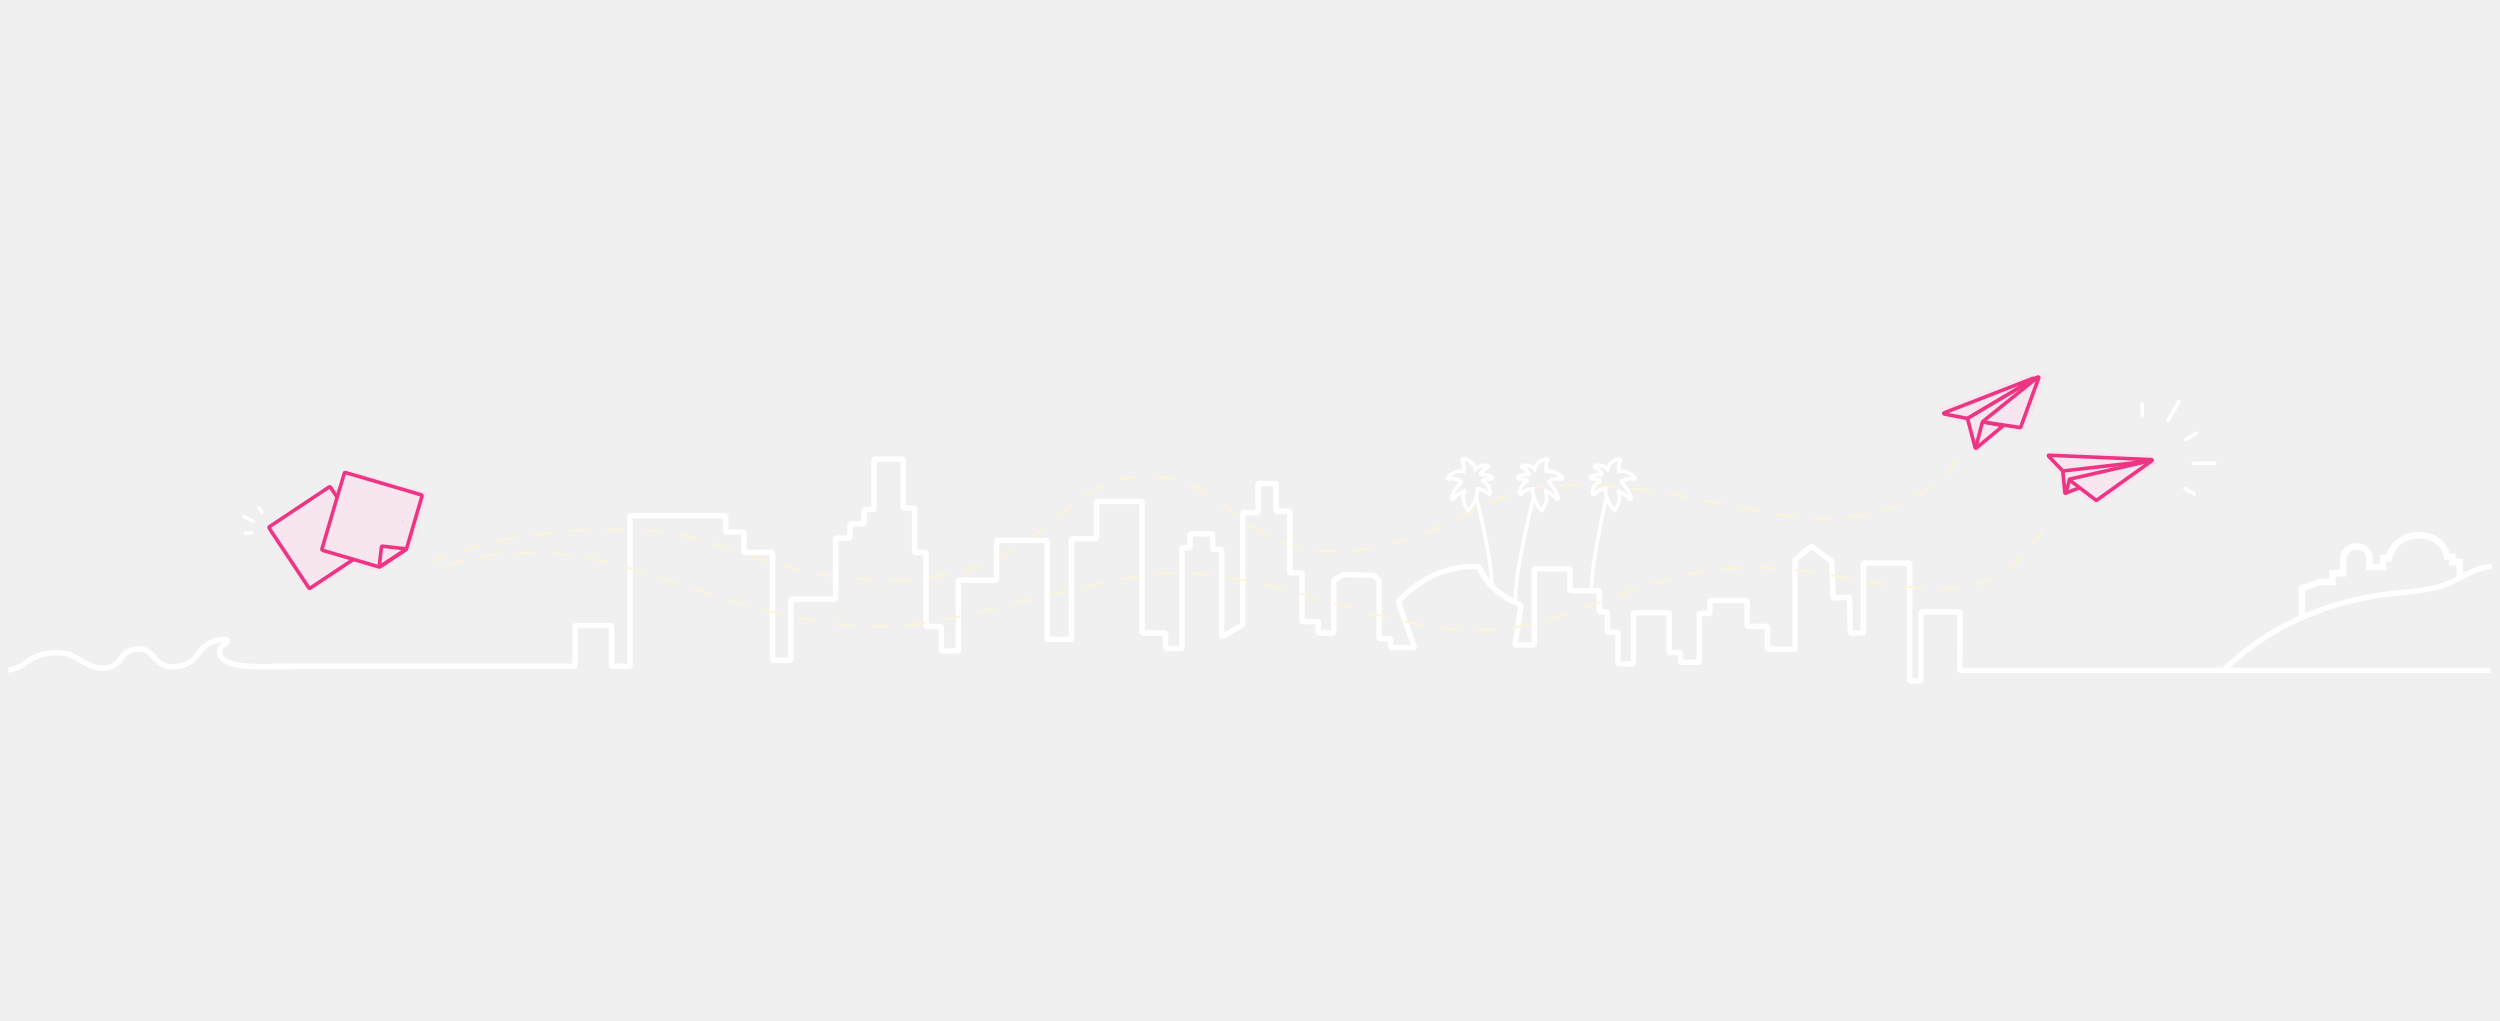
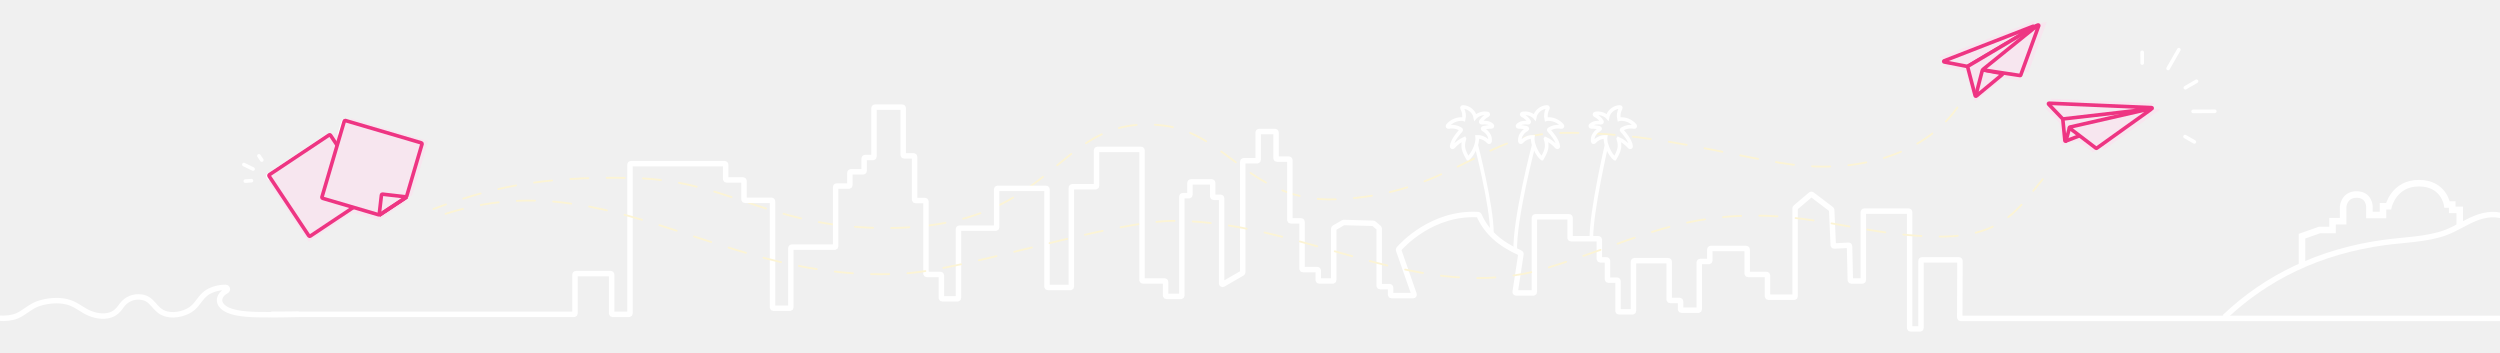
- <svg xmlns="http://www.w3.org/2000/svg" xmlns:xlink="http://www.w3.org/1999/xlink" version="1.1" id="Layer_1" x="0px" y="0px" viewBox="0 0 1375.268 561.306" style="enable-background:new 0 0 1375.268 561.306;" xml:space="preserve">
+ <svg xmlns="http://www.w3.org/2000/svg" version="1.1" id="Layer_1" x="0px" y="0px" viewBox="0 0 1375.268 193.643" style="enable-background:new 0 0 1375.268 193.643;" xml:space="preserve">
  <style type="text/css">
	.st0{fill:#F7E6EF;}
	.st1{fill:#F7E6EF;stroke:#EE3583;stroke-width:2;stroke-miterlimit:10;}
- 	.st2{fill:none;stroke:#FCF4D4;stroke-linecap:round;stroke-miterlimit:10;stroke-dasharray:10;}
- 	.st3{fill:none;stroke:#FFFFFF;stroke-width:2;stroke-miterlimit:10;}
- 	.st4{fill:none;stroke:#FFFFFF;stroke-width:2;stroke-linecap:round;stroke-miterlimit:10;}
- 	.st5{fill:#00B1B9;stroke:#FFFFFF;stroke-width:2;stroke-miterlimit:10;}
- 	.st6{fill:#FFFFFF;stroke:#FFFFFF;stroke-width:2;stroke-miterlimit:10;}
+ 	.st2{fill:none;stroke:#EE3583;stroke-width:2;stroke-miterlimit:10;}
+ 	.st3{fill:none;stroke:#FCF4D4;stroke-linecap:round;stroke-miterlimit:10;stroke-dasharray:10;}
+ 	.st4{fill:none;stroke:#FFFFFF;stroke-width:2;stroke-miterlimit:10;}
+ 	.st5{fill:none;stroke:#FFFFFF;stroke-width:2;stroke-linecap:round;stroke-miterlimit:10;}
+ 	.st6{fill:#00B1B9;stroke:#FFFFFF;stroke-width:2;stroke-miterlimit:10;}
	.st7{fill:none;stroke:#FFFFFF;stroke-width:3.6;stroke-miterlimit:10;}
- 	.st8{fill:none;stroke:#FFFFFF;stroke-width:3;stroke-miterlimit:10;}
- 	.st9{clip-path:url(#SVGID_2_);fill:none;stroke:#FFFFFF;stroke-width:3;stroke-miterlimit:10;}
+ 	.st8{fill:none;}
+ 	.st9{fill:none;stroke:#FFFFFF;stroke-width:3;stroke-miterlimit:10;}
</style>
  <g>
    <g>
      <g>
-         <path class="st0" d="M1118.412,211.383c0.327-0.194,0.084-0.693-0.27-0.555     l-48.96,19.031c-0.29,0.113-0.251,0.534,0.053,0.593l12.739,2.456     c0.074,0.014,0.151,0.001,0.217-0.038L1118.412,211.383z" />
-         <path class="st0" d="M1120.771,210.17l-0.432,0.349     c-0.091-0.094-0.233-0.14-0.376-0.056l-37.673,22.349     c-0.119,0.07-0.177,0.211-0.142,0.345l4.146,15.869     c0.063,0.24,0.369,0.313,0.532,0.126l0.105-0.12     c0.083,0.016,0.171,0.01,0.25-0.055l14.028-11.635     c0.202-0.167,0.117-0.494-0.141-0.543l-2.924-0.55l0.219-0.249l12.634,1.92     c0.146,0.022,0.287-0.062,0.337-0.2l9.921-27.203     C1121.364,210.222,1121.016,209.972,1120.771,210.17z" />
+         <path class="st0" d="M1118.412,17.741c0.327-0.194,0.084-0.693-0.27-0.555     l-48.96,19.031c-0.29,0.113-0.251,0.534,0.053,0.593l12.739,2.456     c0.074,0.014,0.151,0.001,0.217-0.038L1118.412,17.741z" />
+         <path class="st0" d="M1120.771,16.527l-0.432,0.349     c-0.091-0.094-0.233-0.14-0.376-0.056l-37.673,22.349     c-0.119,0.07-0.177,0.211-0.142,0.345l4.146,15.869     c0.063,0.24,0.369,0.313,0.532,0.126l0.105-0.12     c0.083,0.016,0.171,0.01,0.25-0.055l14.028-11.635     c0.202-0.167,0.117-0.494-0.141-0.543l-2.924-0.55l0.219-0.249l12.634,1.92     c0.146,0.022,0.287-0.062,0.337-0.2l9.921-27.203     C1121.364,16.579,1121.016,16.33,1120.771,16.527z" />
      </g>
-       <path class="st0" d="M1118.906,205.244l-51.59,19.691    c-0.29,0.113-0.251,0.534,0.054,0.593l12.739,2.456    c0.074,0.014,0.151,0.001,0.217-0.038l0.099-0.059    c-0.119,0.071-0.177,0.211-0.142,0.344l4.146,15.869    c0.063,0.24,0.369,0.313,0.532,0.126l0.105-0.12    c0.083,0.016,0.171,0.01,0.25-0.055l14.028-11.635    c0.202-0.167,0.117-0.494-0.141-0.542l-2.924-0.55l0.219-0.249l12.634,1.92    c0.146,0.022,0.287-0.062,0.337-0.2l9.921-27.203    C1119.5,205.296,1119.151,205.047,1118.906,205.244z" />
-       <path class="st0" d="M1125.301,205.777c0,0-2.275,0.521-2.63,0.659l-48.96,19.031    c-0.29,0.113-0.251,0.534,0.054,0.593l12.739,2.456    c0.074,0.014,0.151,0.001,0.217-0.038l19.142-11.355l-19.042,11.296    c-0.119,0.071-0.177,0.211-0.142,0.345l4.146,15.869    c0.063,0.24,0.369,0.312,0.532,0.126l0.105-0.12    c0.083,0.016,0.171,0.01,0.249-0.055l14.028-11.635    c0.202-0.167,0.117-0.494-0.14-0.543l-2.924-0.55l0.219-0.249l12.634,1.92    c0.146,0.022,0.287-0.062,0.337-0.2l9.921-27.203    C1125.894,205.829,1125.545,205.58,1125.301,205.777z" />
+       <path class="st0" d="M1118.906,11.601l-51.59,19.691    c-0.29,0.113-0.251,0.534,0.054,0.593l12.739,2.456    c0.074,0.014,0.151,0.001,0.217-0.038l0.099-0.059    c-0.119,0.071-0.177,0.211-0.142,0.344l4.146,15.869    c0.063,0.24,0.369,0.313,0.532,0.126l0.105-0.12    c0.083,0.016,0.171,0.01,0.25-0.055l14.028-11.635    c0.202-0.167,0.117-0.494-0.141-0.542l-2.924-0.55l0.219-0.249l12.634,1.92    c0.146,0.022,0.287-0.062,0.337-0.2l9.921-27.203    C1119.5,11.654,1119.151,11.404,1118.906,11.601z" />
+       <path class="st0" d="M1125.301,12.134c0,0-2.275,0.521-2.63,0.659l-48.96,19.031    c-0.29,0.113-0.251,0.534,0.054,0.593l12.739,2.456    c0.074,0.014,0.151,0.001,0.217-0.038l19.142-11.355l-19.042,11.296    c-0.119,0.071-0.177,0.211-0.142,0.345l4.146,15.869    c0.063,0.24,0.369,0.312,0.532,0.126l0.105-0.12    c0.083,0.016,0.171,0.01,0.249-0.055l14.028-11.635    c0.202-0.167,0.117-0.494-0.14-0.543l-2.924-0.55l0.219-0.249l12.634,1.92    c0.146,0.022,0.287-0.062,0.337-0.2l9.921-27.203    C1125.894,12.186,1125.545,11.937,1125.301,12.134z" />
      <g>
-         <path class="st1" d="M1069.502,227.724l12.739,2.456c0.074,0.014,0.151,0.001,0.217-0.038     l36.221-21.487c0.327-0.194,0.084-0.693-0.27-0.555l-48.96,19.032     C1069.158,227.244,1069.197,227.665,1069.502,227.724z" />
-         <path class="st1" d="M1082.415,230.427l4.146,15.869     c0.063,0.24,0.369,0.313,0.532,0.126l33.527-38.217     c0.232-0.265-0.088-0.65-0.391-0.47l-37.673,22.349     C1082.438,230.153,1082.38,230.294,1082.415,230.427z" />
-         <path class="st1" d="M1090.495,232.325l-3.544,13.606     c-0.076,0.291,0.266,0.508,0.497,0.316l14.028-11.635     c0.202-0.167,0.117-0.494-0.14-0.543l-10.485-1.971     C1090.692,232.068,1090.536,232.167,1090.495,232.325z" />
-         <path class="st1" d="M1091.114,231.604l29.924-24.163     c0.244-0.197,0.593,0.052,0.485,0.347l-9.921,27.203     c-0.051,0.139-0.192,0.222-0.338,0.2l-20.002-3.04     C1090.996,232.11,1090.905,231.773,1091.114,231.604z" />
+         <path class="st1" d="M1069.502,34.081l12.739,2.456c0.074,0.014,0.151,0.001,0.217-0.038     l36.221-21.487c0.327-0.194,0.084-0.693-0.27-0.555l-48.96,19.032     C1069.158,33.601,1069.197,34.022,1069.502,34.081z" />
+         <path class="st1" d="M1082.415,36.784l4.146,15.869     c0.063,0.24,0.369,0.313,0.532,0.126l33.527-38.217     c0.232-0.265-0.088-0.65-0.391-0.47l-37.673,22.349     C1082.438,36.51,1082.38,36.651,1082.415,36.784z" />
+         <path class="st1" d="M1090.495,38.682l-3.544,13.606     c-0.076,0.291,0.266,0.508,0.497,0.316l14.028-11.635     c0.202-0.167,0.117-0.494-0.14-0.543l-10.485-1.971     C1090.692,38.425,1090.536,38.524,1090.495,38.682z" />
+         <path class="st1" d="M1091.114,37.961l29.924-24.163     c0.244-0.197,0.593,0.052,0.485,0.347l-9.921,27.203     c-0.051,0.139-0.192,0.222-0.338,0.2l-20.002-3.04     C1090.996,38.467,1090.905,38.13,1091.114,37.961z" />
      </g>
    </g>
    <g>
-       <path class="st0" d="M1181.873,255.169l-56.447-2.428    c-0.279-0.012-0.43,0.322-0.237,0.524l7.698,8.035    c0.067,0.07,0.162,0.104,0.258,0.093l-0.152,0.018l1.176,11.955    c0.035,0.355,0.544,0.379,0.612,0.029l7.412-2.824l9.086,6.921    c0.104,0.079,0.246,0.085,0.356,0.013l29.55-21.139    c0.193-0.138,0.709-0.581,0.709-0.581    C1182.274,255.743,1182.254,255.186,1181.873,255.169z" />
-       <path class="st0" d="M1187.8,253.63l-56.447-2.428    c-0.279-0.012-0.43,0.322-0.237,0.524l7.698,8.035    c0.067,0.07,0.162,0.104,0.258,0.093l-0.152,0.018l1.176,11.955    c0.035,0.355,0.544,0.379,0.612,0.029l7.412-2.824l9.086,6.921    c0.104,0.079,0.246,0.085,0.356,0.013l29.55-21.139    c0.193-0.138,0.709-0.581,0.709-0.581    C1188.201,254.203,1188.181,253.646,1187.8,253.63z" />
-       <path class="st0" d="M1184.875,250.334l-56.447-2.428    c-0.279-0.012-0.43,0.322-0.237,0.524l7.698,8.035    c0.067,0.07,0.162,0.104,0.258,0.093l-0.152,0.018l1.176,11.955    c0.035,0.355,0.544,0.379,0.612,0.029l7.412-2.824l9.086,6.921    c0.104,0.079,0.246,0.085,0.356,0.013l29.55-21.139    c0.193-0.138,0.709-0.581,0.709-0.581    C1185.276,250.907,1185.256,250.35,1184.875,250.334z" />
+       <path class="st0" d="M1181.873,61.527l-56.447-2.428    c-0.279-0.012-0.43,0.322-0.237,0.524l7.698,8.035    c0.067,0.07,0.162,0.104,0.258,0.093l-0.152,0.018l1.176,11.955    c0.035,0.355,0.544,0.379,0.612,0.029l7.412-2.824l9.086,6.921    c0.104,0.079,0.246,0.085,0.356,0.013l29.55-21.139    c0.193-0.138,0.709-0.581,0.709-0.581    C1182.274,62.1,1182.254,61.543,1181.873,61.527z" />
+       <path class="st0" d="M1187.8,59.987l-56.447-2.428    c-0.279-0.012-0.43,0.322-0.237,0.524l7.698,8.035    c0.067,0.07,0.162,0.104,0.258,0.093l-0.152,0.018l1.176,11.955    c0.035,0.355,0.544,0.379,0.612,0.029l7.412-2.824l9.086,6.921    c0.104,0.079,0.246,0.085,0.356,0.013l29.55-21.139    c0.193-0.138,0.709-0.581,0.709-0.581    C1188.201,60.561,1188.181,60.004,1187.8,59.987z" />
+       <path class="st0" d="M1184.875,56.691l-56.447-2.428    c-0.279-0.012-0.43,0.322-0.237,0.524l7.698,8.035    c0.067,0.07,0.162,0.104,0.258,0.093l-0.152,0.018l1.176,11.955    c0.035,0.355,0.544,0.379,0.612,0.029l7.412-2.824l9.086,6.921    c0.104,0.079,0.246,0.085,0.356,0.013l29.55-21.139    c0.193-0.138,0.709-0.581,0.709-0.581    C1185.276,57.264,1185.256,56.707,1184.875,56.691z" />
      <g>
-         <path class="st1" d="M1126.942,250.948l7.698,8.035c0.067,0.07,0.163,0.104,0.259,0.093     l48.749-5.607c0.379-0.044,0.359-0.601-0.022-0.617l-56.447-2.428     C1126.9,250.412,1126.749,250.746,1126.942,250.948z" />
-         <path class="st1" d="M1138.41,263.987l-1.875,7.09     c-0.068,0.35-0.577,0.326-0.612-0.029l-1.176-11.954" />
-         <line class="st1" x1="1136.147" y1="271.326" x2="1183.297" y2="253.162" />
-         <path class="st1" d="M1138.508,264.111l14.525,11.064     c0.104,0.079,0.247,0.085,0.356,0.013l29.551-21.139     c0.275-0.197,0.081-0.629-0.249-0.554l-44.06,10.066     C1138.372,263.618,1138.297,263.951,1138.508,264.111z" />
+         <path class="st1" d="M1126.942,57.305l7.698,8.035c0.067,0.07,0.163,0.104,0.259,0.093     l48.749-5.608c0.379-0.044,0.359-0.601-0.022-0.617l-56.447-2.428     C1126.9,56.77,1126.749,57.104,1126.942,57.305z" />
+         <path class="st1" d="M1138.41,70.345l-1.875,7.09     c-0.068,0.35-0.577,0.326-0.612-0.029l-1.176-11.954" />
+         <line class="st2" x1="1136.147" y1="77.683" x2="1183.297" y2="59.519" />
+         <path class="st1" d="M1138.508,70.468l14.525,11.064     c0.104,0.079,0.247,0.085,0.356,0.013l29.551-21.139     c0.275-0.197,0.081-0.629-0.249-0.554l-44.06,10.066     C1138.372,69.975,1138.297,70.308,1138.508,70.468z" />
      </g>
    </g>
-     <path class="st2" d="M1076.807,252.739c-19.361,27.481-57.253,35.836-90.587,31.485   c-33.334-4.35-79.787-19.107-130.511-17.358   c-40,1.379-59.886,33.991-120.667,36.423   c-46.977,1.879-60.163-36.384-94.826-40.56   c-63.006-7.591-55.664,60.564-162.268,56.143   c-57.164-2.371-79.136-26-129.116-27.281   c-53.292-1.366-81.205,6.162-110.402,17.018" />
+     <path class="st3" d="M1076.807,59.096c-19.361,27.481-57.253,35.836-90.587,31.485   c-33.334-4.35-79.787-19.107-130.511-17.358   c-40,1.379-59.886,33.991-120.667,36.423   c-46.977,1.879-60.163-36.384-94.826-40.56   c-63.006-7.591-55.664,60.564-162.268,56.143   c-57.164-2.371-79.136-26-129.116-27.281   c-53.292-1.366-81.205,6.162-110.402,17.018" />
    <g>
      <g>
-         <path class="st3" d="M883.833,273.14c0,0-8.419,36.281-8.419,51.527" />
-         <path class="st3" d="M888.284,280.884c-2.359-1.874-5.646-8.007-5.021-11.914     l0.004-0.023c-2.344-0.074-4.687,0.991-6.211,2.767     c-0.274,0.319-0.808,0.187-0.871-0.228c-0.214-1.412,0.117-2.908,0.939-4.078     c0.748-1.064,1.643-1.954,2.828-2.526c0.425-0.205,0.363-0.826-0.097-0.931     c-1.12-0.256-2.739-0.527-4.507-0.507c-0.441,0.005-0.67-0.528-0.366-0.849     c0.68-0.716,1.648-1.176,2.629-1.372c1.026-0.205,2.077-0.164,3.123-0.065     c0.417,0.04,0.695-0.422,0.469-0.775c-0.918-1.43-2.24-2.6-3.77-3.342     c-0.427-0.207-0.384-0.846,0.081-0.938c2.387-0.472,5.014,0.264,6.745,1.989     l0.029,0.034c0.604-3.135,3.641-5.573,6.805-5.64     c0.385-0.008,0.646,0.409,0.453,0.743c-1.042,1.808-1.382,4.019-0.902,6.052     l0.217-0.074c3.208-0.406,6.561,1.004,8.596,3.5     c0.308,0.378-0.022,0.912-0.499,0.811c-2.27-0.483-4.736-0.047-6.688,1.212     c-0.258,0.166-0.294,0.532-0.083,0.755c1.201,1.277,4.699,5.257,5.09,8.66     c0.056,0.484-0.554,0.749-0.874,0.381c-1.688-1.942-3.796-3.52-6.139-4.585     l-0.021,0.036c1.338,4.224,0.655,6.445-1.939,10.908L888.284,280.884z" />
+         <path class="st4" d="M883.833,79.497c0,0-8.419,36.281-8.419,51.527" />
+         <path class="st4" d="M888.284,87.242c-2.359-1.874-5.646-8.007-5.021-11.914     l0.004-0.023c-2.344-0.074-4.687,0.991-6.211,2.767     c-0.274,0.319-0.808,0.187-0.871-0.228c-0.214-1.412,0.117-2.908,0.939-4.078     c0.748-1.064,1.643-1.954,2.828-2.526c0.425-0.205,0.363-0.826-0.097-0.931     c-1.12-0.256-2.739-0.527-4.507-0.507c-0.441,0.005-0.67-0.528-0.366-0.849     c0.68-0.716,1.648-1.176,2.629-1.372c1.026-0.205,2.077-0.164,3.123-0.065     c0.417,0.04,0.695-0.422,0.469-0.775c-0.918-1.43-2.24-2.6-3.77-3.342     c-0.427-0.207-0.384-0.846,0.081-0.938c2.387-0.472,5.014,0.264,6.745,1.989     l0.029,0.034c0.604-3.135,3.641-5.573,6.805-5.64     c0.385-0.008,0.646,0.409,0.453,0.743c-1.042,1.808-1.382,4.019-0.902,6.052     l0.217-0.074c3.208-0.406,6.561,1.004,8.596,3.5     c0.308,0.378-0.022,0.912-0.499,0.811c-2.27-0.483-4.736-0.047-6.688,1.212     c-0.258,0.166-0.294,0.532-0.083,0.755c1.201,1.277,4.699,5.257,5.09,8.66     c0.056,0.484-0.554,0.749-0.874,0.381c-1.688-1.942-3.796-3.52-6.139-4.585     l-0.021,0.036c1.338,4.224,0.655,6.445-1.939,10.908L888.284,87.242z" />
      </g>
      <g>
-         <path class="st3" d="M843.79,273.14c0,0-10.802,40.921-10.244,58.784" />
-         <path class="st3" d="M848.241,280.884c-2.359-1.874-5.646-8.007-5.021-11.914l0.004-0.023     c-2.344-0.074-4.687,0.991-6.211,2.767c-0.274,0.319-0.808,0.187-0.871-0.228     c-0.214-1.412,0.117-2.908,0.939-4.078c0.748-1.064,1.643-1.954,2.828-2.526     c0.425-0.205,0.363-0.826-0.097-0.931c-1.12-0.256-2.739-0.527-4.507-0.507     c-0.442,0.005-0.67-0.528-0.366-0.849c0.68-0.716,1.648-1.176,2.629-1.372     c1.026-0.205,2.077-0.164,3.123-0.065c0.418,0.04,0.695-0.422,0.469-0.775     c-0.918-1.43-2.24-2.6-3.77-3.342c-0.427-0.207-0.385-0.846,0.081-0.938     c2.387-0.472,5.014,0.264,6.745,1.989l0.029,0.034     c0.604-3.135,3.641-5.573,6.805-5.64c0.385-0.008,0.646,0.409,0.453,0.743     c-1.042,1.808-1.382,4.019-0.902,6.052l0.217-0.074     c3.208-0.406,6.561,1.004,8.596,3.5c0.308,0.378-0.022,0.912-0.498,0.811     c-2.27-0.483-4.736-0.047-6.688,1.212c-0.258,0.166-0.294,0.532-0.084,0.755     c1.201,1.277,4.699,5.257,5.09,8.66c0.056,0.484-0.554,0.749-0.874,0.381     c-1.688-1.942-3.796-3.52-6.139-4.585l-0.022,0.036     c1.338,4.224,0.655,6.445-1.938,10.908L848.241,280.884z" />
+         <path class="st4" d="M843.79,79.497c0,0-10.802,40.921-10.244,58.784" />
+         <path class="st4" d="M848.241,87.242c-2.359-1.874-5.646-8.007-5.021-11.914l0.004-0.023     c-2.344-0.074-4.687,0.991-6.211,2.767c-0.274,0.319-0.808,0.187-0.871-0.228     c-0.214-1.412,0.117-2.908,0.939-4.078c0.748-1.064,1.643-1.954,2.828-2.526     c0.425-0.205,0.363-0.826-0.097-0.931c-1.12-0.256-2.739-0.527-4.507-0.507     c-0.442,0.005-0.67-0.528-0.366-0.849c0.68-0.716,1.648-1.176,2.629-1.372     c1.026-0.205,2.077-0.164,3.123-0.065c0.418,0.04,0.695-0.422,0.469-0.775     c-0.918-1.43-2.24-2.6-3.77-3.342c-0.427-0.207-0.385-0.846,0.081-0.938     c2.387-0.472,5.014,0.264,6.745,1.989l0.029,0.034     c0.604-3.135,3.641-5.573,6.805-5.64c0.385-0.008,0.646,0.409,0.453,0.743     c-1.042,1.808-1.382,4.019-0.902,6.052l0.217-0.074     c3.208-0.406,6.561,1.004,8.596,3.5c0.308,0.378-0.022,0.912-0.498,0.811     c-2.27-0.483-4.736-0.047-6.688,1.212c-0.258,0.166-0.294,0.532-0.084,0.755     c1.201,1.277,4.699,5.257,5.09,8.66c0.056,0.484-0.554,0.749-0.874,0.381     c-1.688-1.942-3.796-3.52-6.139-4.585l-0.022,0.036     c1.338,4.224,0.655,6.445-1.938,10.908L848.241,87.242z" />
      </g>
      <g>
-         <path class="st3" d="M812.008,273.14c0,0,8.699,33.49,8.699,48.736" />
-         <path class="st3" d="M807.557,280.884c2.359-1.874,5.646-8.007,5.021-11.914     l-0.004-0.023c2.344-0.074,4.687,0.991,6.211,2.767     c0.274,0.319,0.808,0.187,0.871-0.228c0.214-1.412-0.117-2.908-0.94-4.078     c-0.748-1.064-1.643-1.954-2.828-2.526c-0.425-0.205-0.363-0.826,0.097-0.931     c1.12-0.256,2.739-0.527,4.507-0.507c0.442,0.005,0.67-0.528,0.366-0.849     c-0.68-0.716-1.648-1.176-2.63-1.372c-1.026-0.205-2.077-0.164-3.123-0.065     c-0.417,0.04-0.695-0.422-0.469-0.775c0.918-1.43,2.24-2.6,3.77-3.342     c0.427-0.207,0.384-0.846-0.081-0.938c-2.387-0.472-5.014,0.264-6.745,1.989     l-0.029,0.034c-0.604-3.135-3.641-5.573-6.805-5.64     c-0.385-0.008-0.646,0.409-0.453,0.743c1.042,1.808,1.382,4.019,0.901,6.052     l-0.217-0.074c-3.208-0.406-6.561,1.004-8.596,3.5     c-0.308,0.378,0.022,0.912,0.498,0.811c2.27-0.483,4.736-0.047,6.688,1.212     c0.258,0.166,0.294,0.532,0.083,0.755c-1.201,1.277-4.699,5.257-5.09,8.66     c-0.056,0.484,0.554,0.749,0.874,0.381c1.688-1.942,3.796-3.52,6.139-4.585     l0.021,0.036c-1.338,4.224-0.655,6.445,1.939,10.908L807.557,280.884z" />
+         <path class="st4" d="M812.008,79.497c0,0,8.699,33.49,8.699,48.736" />
+         <path class="st4" d="M807.557,87.242c2.359-1.874,5.646-8.007,5.021-11.914     l-0.004-0.023c2.344-0.074,4.687,0.991,6.211,2.767     c0.274,0.319,0.808,0.187,0.871-0.228c0.214-1.412-0.117-2.908-0.94-4.078     c-0.748-1.064-1.643-1.954-2.828-2.526c-0.425-0.205-0.363-0.826,0.097-0.931     c1.12-0.256,2.739-0.527,4.507-0.507c0.442,0.005,0.67-0.528,0.366-0.849     c-0.68-0.716-1.648-1.176-2.63-1.372c-1.026-0.205-2.077-0.164-3.123-0.065     c-0.417,0.04-0.695-0.422-0.469-0.775c0.918-1.43,2.24-2.6,3.77-3.342     c0.427-0.207,0.384-0.846-0.081-0.938c-2.387-0.472-5.014,0.264-6.745,1.989     l-0.029,0.034c-0.604-3.135-3.641-5.573-6.805-5.64     c-0.385-0.008-0.646,0.409-0.453,0.743c1.042,1.808,1.382,4.019,0.901,6.052     l-0.217-0.074c-3.208-0.406-6.561,1.004-8.596,3.5     c-0.308,0.378,0.022,0.912,0.498,0.811c2.27-0.483,4.736-0.047,6.688,1.212     c0.258,0.166,0.294,0.532,0.083,0.755c-1.201,1.277-4.699,5.257-5.09,8.66     c-0.056,0.484,0.554,0.749,0.874,0.381c1.688-1.942,3.796-3.52,6.139-4.585     l0.021,0.036c-1.338,4.224-0.655,6.445,1.939,10.908L807.557,87.242z" />
      </g>
    </g>
    <g>
-       <line class="st4" x1="1198.606" y1="220.964" x2="1192.694" y2="231.293" />
-       <line class="st4" x1="1208.297" y1="238.344" x2="1202.177" y2="241.909" />
-       <line class="st4" x1="1178.422" y1="222.447" x2="1178.445" y2="228.325" />
-       <line class="st4" x1="1218.355" y1="254.87" x2="1206.454" y2="254.916" />
-       <line class="st4" x1="1207.107" y1="271.694" x2="1202.005" y2="268.775" />
+       <line class="st5" x1="1198.606" y1="27.321" x2="1192.694" y2="37.65" />
+       <line class="st5" x1="1208.297" y1="44.701" x2="1202.177" y2="48.266" />
+       <line class="st5" x1="1178.422" y1="28.805" x2="1178.445" y2="34.682" />
+       <line class="st5" x1="1218.355" y1="61.228" x2="1206.454" y2="61.273" />
+       <line class="st5" x1="1207.107" y1="78.051" x2="1202.005" y2="75.132" />
    </g>
    <g>
-       <path class="st3" d="M202.943,301.824l-32.929,21.919    c-0.23,0.153-0.54,0.091-0.693-0.139l-21.919-32.929    c-0.153-0.23-0.091-0.54,0.139-0.693l32.929-21.919    c0.23-0.153,0.54-0.091,0.693,0.139l21.919,32.929    C203.235,301.36,203.173,301.671,202.943,301.824z" />
+       <path class="st4" d="M202.943,108.181l-32.929,21.919    c-0.23,0.153-0.54,0.091-0.693-0.139L147.402,97.031    c-0.153-0.23-0.091-0.54,0.139-0.693l32.929-21.919    c0.23-0.153,0.54-0.091,0.693,0.139l21.919,32.929    C203.235,107.717,203.173,108.028,202.943,108.181z" />
      <g>
        <g>
-           <path class="st5" d="M188.781,260.485l-12.298,41.812      c-0.078,0.265,0.074,0.543,0.339,0.621l30.826,9.067      c0.142,0.042,0.295,0.019,0.418-0.063l14.835-9.853      c0.098-0.065,0.17-0.163,0.203-0.275l8.45-28.727      c0.078-0.265-0.074-0.543-0.339-0.621l-41.812-12.298      C189.137,260.069,188.859,260.22,188.781,260.485z" />
+           <path class="st6" d="M188.781,66.843l-12.298,41.812      c-0.078,0.265,0.074,0.543,0.339,0.621l30.826,9.067      c0.142,0.042,0.295,0.019,0.418-0.063l14.835-9.853      c0.098-0.065,0.17-0.163,0.203-0.275l8.45-28.727      c0.078-0.265-0.074-0.543-0.339-0.621l-41.812-12.298      C189.137,66.426,188.859,66.578,188.781,66.843z" />
        </g>
-         <path class="st5" d="M207.954,312.237l1.279-11.146c0.031-0.274,0.279-0.471,0.554-0.44     l13.369,1.535" />
-         <line class="st6" x1="223.156" y1="302.186" x2="207.954" y2="312.237" />
-         <line class="st6" x1="207.954" y1="312.237" x2="223.156" y2="302.186" />
+         <path class="st6" d="M207.954,118.594l1.279-11.146c0.031-0.274,0.279-0.471,0.554-0.44     l13.369,1.535" />
+         <line class="st4" x1="223.156" y1="108.543" x2="207.954" y2="118.594" />
+         <line class="st4" x1="207.954" y1="118.594" x2="223.156" y2="108.543" />
      </g>
      <g>
-         <line class="st4" x1="134.961" y1="293.265" x2="138.3" y2="293.036" />
-         <line class="st4" x1="134.161" y1="284.158" x2="139.211" y2="286.631" />
-         <line class="st4" x1="142.447" y1="279.387" x2="143.997" y2="281.691" />
+         <line class="st5" x1="134.961" y1="99.622" x2="138.3" y2="99.393" />
+         <line class="st5" x1="134.161" y1="90.516" x2="139.211" y2="92.988" />
+         <line class="st5" x1="142.447" y1="85.744" x2="143.997" y2="88.049" />
      </g>
    </g>
-     <path class="st7" d="M1353.106,318.105v-9.001h-4.115v-2.939h-2.822   c0,0-1.764-11.757-15.52-11.757c-13.756,0-16.695,12.698-16.695,12.698h-3.057v4.82   h-7.463v-4.703c0,0-0.118-6.584-7.054-6.584s-7.407,6.702-7.407,6.702v7.995h-5.823   v4.82h-7.172l-9.641,3.41v15.703" />
+     <path class="st7" d="M1353.106,124.462v-9.001h-4.115v-2.939h-2.822   c0,0-1.764-11.757-15.52-11.757c-13.756,0-16.695,12.698-16.695,12.698h-3.057v4.82   h-7.463v-4.703c0,0-0.118-6.584-7.054-6.584s-7.407,6.702-7.407,6.702v7.995h-5.823   v4.82h-7.172l-9.641,3.41v15.703" />
    <g>
      <g>
-         <path class="st0" d="M203.127,304.483l-32.929,21.919     c-0.23,0.153-0.54,0.091-0.693-0.139l-21.919-32.929     c-0.153-0.23-0.091-0.54,0.139-0.693l32.929-21.919     c0.23-0.153,0.54-0.091,0.693,0.139l21.919,32.929     C203.419,304.02,203.357,304.33,203.127,304.483z" />
+         <path class="st0" d="M203.127,110.841l-32.929,21.919     c-0.23,0.153-0.54,0.091-0.693-0.139l-21.919-32.929     c-0.153-0.23-0.091-0.54,0.139-0.693l32.929-21.919     c0.23-0.153,0.54-0.091,0.693,0.139l21.919,32.929     C203.419,110.377,203.357,110.688,203.127,110.841z" />
        <g>
          <g>
-             <path class="st0" d="M188.965,263.145l-12.298,41.812       c-0.078,0.265,0.074,0.543,0.339,0.621l30.826,9.067       c0.142,0.042,0.295,0.019,0.418-0.063l14.835-9.853       c0.098-0.065,0.17-0.163,0.203-0.275l8.45-28.727       c0.078-0.265-0.074-0.543-0.339-0.621l-41.812-12.298       C189.321,262.729,189.043,262.88,188.965,263.145z" />
+             <path class="st0" d="M188.965,69.502l-12.298,41.812       c-0.078,0.265,0.074,0.543,0.339,0.621l30.826,9.067       c0.142,0.042,0.295,0.019,0.418-0.063l14.835-9.853       c0.098-0.065,0.17-0.163,0.203-0.275l8.45-28.727       c0.078-0.265-0.074-0.543-0.339-0.621l-41.812-12.298       C189.321,69.086,189.043,69.237,188.965,69.502z" />
          </g>
-           <path class="st0" d="M208.138,314.896l1.279-11.146      c0.031-0.274,0.279-0.471,0.554-0.44l13.369,1.535" />
-           <line class="st0" x1="223.34" y1="304.846" x2="208.138" y2="314.896" />
-           <line class="st0" x1="208.138" y1="314.896" x2="223.34" y2="304.846" />
+           <path class="st0" d="M208.138,121.254l1.279-11.146      c0.031-0.274,0.279-0.471,0.554-0.44l13.369,1.535" />
+           <line class="st8" x1="223.34" y1="111.203" x2="208.138" y2="121.254" />
+           <line class="st8" x1="208.138" y1="121.254" x2="223.34" y2="111.203" />
        </g>
      </g>
      <g>
-         <path class="st0" d="M206.819,300.432L173.89,322.351     c-0.23,0.153-0.54,0.091-0.693-0.139l-21.919-32.929     c-0.153-0.23-0.091-0.54,0.139-0.693l32.929-21.919     c0.23-0.153,0.54-0.091,0.693,0.139l21.919,32.929     C207.111,299.969,207.048,300.279,206.819,300.432z" />
+         <path class="st0" d="M206.819,106.789l-32.929,21.919     c-0.23,0.153-0.54,0.091-0.693-0.139L151.278,95.64     c-0.153-0.23-0.091-0.54,0.139-0.693l32.929-21.919     c0.23-0.153,0.54-0.091,0.693,0.139l21.919,32.929     C207.111,106.326,207.048,106.636,206.819,106.789z" />
        <g>
          <g>
-             <path class="st0" d="M192.657,259.094l-12.298,41.812       c-0.078,0.265,0.074,0.543,0.339,0.621l30.826,9.067       c0.142,0.042,0.295,0.019,0.418-0.063l14.835-9.853       c0.098-0.065,0.17-0.163,0.203-0.275l8.45-28.727       c0.078-0.265-0.074-0.543-0.339-0.621l-41.812-12.298       C193.013,258.677,192.735,258.829,192.657,259.094z" />
+             <path class="st0" d="M192.657,65.451l-12.298,41.812       c-0.078,0.265,0.074,0.543,0.339,0.621l30.826,9.067       c0.142,0.042,0.295,0.019,0.418-0.063l14.835-9.853       c0.098-0.065,0.17-0.163,0.203-0.275l8.45-28.727       c0.078-0.265-0.074-0.543-0.339-0.621l-41.812-12.298       C193.013,65.035,192.735,65.186,192.657,65.451z" />
          </g>
-           <path class="st0" d="M211.829,310.845l1.279-11.146      c0.031-0.274,0.279-0.471,0.554-0.44l13.369,1.535" />
-           <line class="st0" x1="227.032" y1="300.795" x2="211.829" y2="310.845" />
-           <line class="st0" x1="211.829" y1="310.845" x2="227.032" y2="300.795" />
+           <path class="st0" d="M211.829,117.202l1.279-11.146      c0.031-0.274,0.279-0.471,0.554-0.44l13.369,1.535" />
+           <line class="st8" x1="227.032" y1="107.152" x2="211.829" y2="117.202" />
+           <line class="st8" x1="211.829" y1="117.202" x2="227.032" y2="107.152" />
        </g>
      </g>
      <g>
-         <path class="st1" d="M203.554,301.627l-32.929,21.919     c-0.23,0.153-0.54,0.091-0.693-0.139l-21.919-32.929     c-0.153-0.23-0.091-0.54,0.139-0.693l32.929-21.919     c0.23-0.153,0.54-0.091,0.693,0.139l21.919,32.929     C203.847,301.163,203.784,301.474,203.554,301.627z" />
+         <path class="st1" d="M203.554,107.984l-32.929,21.919     c-0.23,0.153-0.54,0.091-0.693-0.139l-21.919-32.929     c-0.153-0.23-0.091-0.54,0.139-0.693l32.929-21.919     c0.23-0.153,0.54-0.091,0.693,0.139l21.919,32.929     C203.847,107.52,203.784,107.831,203.554,107.984z" />
        <g>
          <g>
-             <path class="st1" d="M189.393,260.288l-12.298,41.812       c-0.078,0.265,0.074,0.543,0.339,0.621l30.826,9.067       c0.142,0.042,0.295,0.019,0.418-0.063l14.835-9.853       c0.098-0.065,0.17-0.163,0.203-0.275l8.45-28.727       c0.078-0.265-0.074-0.543-0.339-0.621l-41.812-12.298       C189.749,259.872,189.471,260.023,189.393,260.288z" />
+             <path class="st1" d="M189.393,66.645l-12.298,41.812       c-0.078,0.265,0.074,0.543,0.339,0.621l30.826,9.067       c0.142,0.042,0.295,0.019,0.418-0.063l14.835-9.853       c0.098-0.065,0.17-0.163,0.203-0.275l8.45-28.727       c0.078-0.265-0.074-0.543-0.339-0.621l-41.812-12.298       C189.749,66.229,189.471,66.381,189.393,66.645z" />
          </g>
-           <path class="st1" d="M208.565,312.04l1.279-11.146      c0.031-0.274,0.279-0.471,0.554-0.44l13.369,1.535" />
-           <line class="st1" x1="223.768" y1="301.989" x2="208.565" y2="312.04" />
-           <line class="st1" x1="208.565" y1="312.04" x2="223.768" y2="301.989" />
+           <path class="st1" d="M208.565,118.397l1.279-11.146      c0.031-0.274,0.279-0.471,0.554-0.44l13.369,1.535" />
+           <line class="st2" x1="223.768" y1="108.346" x2="208.565" y2="118.397" />
+           <line class="st2" x1="208.565" y1="118.397" x2="223.768" y2="108.346" />
        </g>
      </g>
    </g>
-     <path class="st8" d="M149.153,366.565h166.661c0.276,0,0.5-0.224,0.5-0.5v-21.402   c0-0.276,0.224-0.5,0.5-0.5h19.162c0.276,0,0.5,0.224,0.5,0.5v21.402c0,0.276,0.224,0.5,0.5,0.5   h9.081c0.276,0,0.5-0.224,0.5-0.5v-81.888c0-0.276,0.224-0.5,0.5-0.5h51.645   c0.276,0,0.5,0.224,0.5,0.5v7.961c0,0.276,0.224,0.5,0.5,0.5h9.081c0.276,0,0.5,0.224,0.5,0.5   v10.201c0,0.276,0.224,0.5,0.5,0.5h14.682c0.276,0,0.5,0.224,0.5,0.5v58.366   c0,0.276,0.224,0.5,0.5,0.5h9.081c0.276,0,0.5-0.224,0.5-0.5v-32.603c0-0.276,0.224-0.5,0.5-0.5   h23.642c0.276,0,0.5-0.224,0.5-0.5v-32.603c0-0.276,0.224-0.5,0.5-0.5h6.841   c0.276,0,0.5-0.224,0.5-0.5v-6.841c0-0.276,0.224-0.5,0.5-0.5h6.841c0.276,0,0.5-0.224,0.5-0.5   v-6.871c0-0.276,0.224-0.5,0.5-0.5h4.41c0.276,0,0.5-0.224,0.5-0.5v-26.704   c0-0.276,0.224-0.5,0.5-0.5h15.086c0.276,0,0.5,0.224,0.5,0.5v25.811c0,0.276,0.224,0.5,0.5,0.5   h5.256c0.276,0,0.5,0.224,0.5,0.5v23.576c0,0.276,0.224,0.5,0.5,0.5h5.256   c0.276,0,0.5,0.224,0.5,0.5v39.663c0,0.276,0.224,0.5,0.5,0.5h7.49c0.276,0,0.5,0.224,0.5,0.5   v12.405c0,0.276,0.224,0.5,0.5,0.5h8.384c0.276,0,0.5-0.224,0.5-0.5v-37.875   c0-0.276,0.224-0.5,0.5-0.5h20.002c0.276,0,0.5-0.224,0.5-0.5v-20.895c0-0.276,0.224-0.5,0.5-0.5   h26.704c0.276,0,0.5,0.224,0.5,0.5v53.515c0,0.276,0.224,0.5,0.5,0.5h12.405   c0.276,0,0.5-0.224,0.5-0.5V296.873c0-0.276,0.224-0.5,0.5-0.5H602.715c0.276,0,0.5-0.224,0.5-0.5   v-19.555c0-0.276,0.224-0.5,0.5-0.5h24.023c0.276,0,0.5,0.224,0.5,0.5v71.389   c0,0.276,0.224,0.5,0.5,0.5h11.958c0.276,0,0.5,0.224,0.5,0.5v7.49c0,0.276,0.224,0.5,0.5,0.5   h7.937c0.276,0,0.5-0.224,0.5-0.5v-54.409c0-0.276,0.224-0.5,0.5-0.5h3.468   c0.276,0,0.5-0.224,0.5-0.5v-6.596c0-0.276,0.224-0.5,0.5-0.5h11.512c0.276,0,0.5,0.224,0.5,0.5   v7.49c0,0.276,0.224,0.5,0.5,0.5h3.915c0.276,0,0.5,0.224,0.5,0.5v46.893   c0,0.385,0.417,0.625,0.75,0.433l10.618-6.126   c0.155-0.089,0.25-0.254,0.25-0.433v-60.876c0-0.276,0.224-0.5,0.5-0.5h7.49   c0.276,0,0.5-0.224,0.5-0.5V266.488c0-0.276,0.224-0.5,0.5-0.5h8.831c0.276,0,0.5,0.224,0.5,0.5   v14.193c0,0.276,0.224,0.5,0.5,0.5h6.596c0.276,0,0.5,0.224,0.5,0.5v32.96   c0,0.276,0.224,0.5,0.5,0.5h5.703c0.276,0,0.5,0.224,0.5,0.5v25.811c0,0.276,0.224,0.5,0.5,0.5   h7.937c0.276,0,0.5,0.224,0.5,0.5v5.256c0,0.276,0.224,0.5,0.5,0.5h7.49   c0.276,0,0.5-0.224,0.5-0.5v-28.258c0-0.178,0.094-0.342,0.248-0.432l4.991-2.911   c0.08-0.047,0.172-0.07,0.265-0.068l16.214,0.438   c0.115,0.003,0.225,0.046,0.312,0.12l2.819,2.416   c0.111,0.095,0.175,0.234,0.175,0.38v31.443c0,0.276,0.224,0.5,0.5,0.5h5.256   c0.276,0,0.5,0.224,0.5,0.5v3.915c0,0.276,0.224,0.5,0.5,0.5h11.95   c0.344,0,0.586-0.34,0.472-0.665l-8.537-24.441   c-0.059-0.169-0.026-0.355,0.092-0.49c1.924-2.207,18.575-20.388,43.725-18.953   c0.188,0.011,0.356,0.129,0.433,0.302c4.057,9.183,11.265,15.694,22.783,20.828   c0.204,0.091,0.326,0.307,0.293,0.529l-3.171,20.839   c-0.046,0.302,0.188,0.575,0.494,0.575l9.557,0.01   c0.276,0,0.5-0.224,0.5-0.5v-40.877c0-0.276,0.224-0.5,0.5-0.5h18.661   c0.276,0,0.5,0.224,0.5,0.5v11.065c0,0.276,0.224,0.5,0.5,0.5h15.086c0.276,0,0.5,0.224,0.5,0.5   v10.618c0,0.276,0.224,0.5,0.5,0.5h3.468c0.276,0,0.5,0.224,0.5,0.5v10.171   c0,0.276,0.224,0.5,0.5,0.5h4.809c0.276,0,0.5,0.224,0.5,0.5v16.427c0,0.276,0.224,0.5,0.5,0.5   h7.49c0.276,0,0.5-0.224,0.5-0.5v-27.151c0-0.276,0.224-0.5,0.5-0.5h18.661   c0.276,0,0.5,0.224,0.5,0.5v20.895c0,0.276,0.224,0.5,0.5,0.5h5.256c0.276,0,0.5,0.224,0.5,0.5   v4.362c0,0.276,0.224,0.5,0.5,0.5h9.277c0.276,0,0.5-0.224,0.5-0.5v-25.811   c0-0.276,0.224-0.5,0.5-0.5h4.809c0.276,0,0.5-0.224,0.5-0.5v-6.149c0-0.276,0.224-0.5,0.5-0.5   h19.555c0.276,0,0.5,0.224,0.5,0.5v13.299c0,0.276,0.224,0.5,0.5,0.5h10.171   c0.276,0,0.5,0.224,0.5,0.5v11.512c0,0.276,0.224,0.5,0.5,0.5h14.193c0.276,0,0.5-0.224,0.5-0.5   v-48.422c0-0.147,0.064-0.286,0.176-0.381l8.454-7.186   c0.179-0.152,0.439-0.159,0.626-0.017l10.664,8.105   c0.118,0.09,0.19,0.228,0.197,0.376l0.861,19.372   c0.012,0.277,0.248,0.491,0.524,0.477l7.922-0.396   c0.281-0.014,0.518,0.207,0.525,0.488l0.424,18.659   c0.006,0.272,0.228,0.489,0.5,0.489h6.161c0.276,0,0.5-0.224,0.5-0.5V310.279   c0-0.276,0.224-0.5,0.5-0.5h24.47c0.276,0,0.5,0.224,0.5,0.5v63.792c0,0.276,0.224,0.5,0.5,0.5   h5.256c0.276,0,0.5-0.224,0.5-0.5v-36.982c0-0.276,0.224-0.5,0.5-0.5h20.43   c0.277,0,0.501,0.225,0.5,0.502l-0.122,31.199c-0.001,0.277,0.223,0.502,0.5,0.502   h291.536" />
-     <path class="st2" d="M245.065,311.281c91.782-29.274,151.89,39.493,253.059,32.748   c35.336-2.356,113.934-29.387,149.345-28.905   c71.995,0.978,134.424,46.996,203.301,26.015   c43.75-13.327,68.923-28.905,114.658-28.905c36.614,0,64.555,11.562,102.132,11.562   c34.9,0,43.358-16.38,56.196-31.613" />
+     <path class="st9" d="M149.153,172.922h166.661c0.276,0,0.5-0.224,0.5-0.5v-21.402   c0-0.276,0.224-0.5,0.5-0.5h19.162c0.276,0,0.5,0.224,0.5,0.5v21.402c0,0.276,0.224,0.5,0.5,0.5   h9.081c0.276,0,0.5-0.224,0.5-0.5V90.534c0-0.276,0.224-0.5,0.5-0.5h51.645   c0.276,0,0.5,0.224,0.5,0.5v7.961c0,0.276,0.224,0.5,0.5,0.5h9.081c0.276,0,0.5,0.224,0.5,0.5   v10.201c0,0.276,0.224,0.5,0.5,0.5h14.682c0.276,0,0.5,0.224,0.5,0.5v58.366   c0,0.276,0.224,0.5,0.5,0.5h9.081c0.276,0,0.5-0.224,0.5-0.5v-32.603c0-0.276,0.224-0.5,0.5-0.5   h23.642c0.276,0,0.5-0.224,0.5-0.5v-32.603c0-0.276,0.224-0.5,0.5-0.5h6.841   c0.276,0,0.5-0.224,0.5-0.5v-6.841c0-0.276,0.224-0.5,0.5-0.5h6.841c0.276,0,0.5-0.224,0.5-0.5   v-6.871c0-0.276,0.224-0.5,0.5-0.5h4.41c0.276,0,0.5-0.224,0.5-0.5V59.44   c0-0.276,0.224-0.5,0.5-0.5h15.086c0.276,0,0.5,0.224,0.5,0.5v25.811c0,0.276,0.224,0.5,0.5,0.5   h5.256c0.276,0,0.5,0.224,0.5,0.5v23.576c0,0.276,0.224,0.5,0.5,0.5h5.256   c0.276,0,0.5,0.224,0.5,0.5v39.663c0,0.276,0.224,0.5,0.5,0.5h7.49c0.276,0,0.5,0.224,0.5,0.5   v12.405c0,0.276,0.224,0.5,0.5,0.5h8.384c0.276,0,0.5-0.224,0.5-0.5v-37.875   c0-0.276,0.224-0.5,0.5-0.5h20.002c0.276,0,0.5-0.224,0.5-0.5v-20.895c0-0.276,0.224-0.5,0.5-0.5   h26.704c0.276,0,0.5,0.224,0.5,0.5v53.515c0,0.276,0.224,0.5,0.5,0.5h12.405   c0.276,0,0.5-0.224,0.5-0.5v-54.409c0-0.276,0.224-0.5,0.5-0.5H602.715c0.276,0,0.5-0.224,0.5-0.5   V82.676c0-0.276,0.224-0.5,0.5-0.5h24.023c0.276,0,0.5,0.224,0.5,0.5v71.389   c0,0.276,0.224,0.5,0.5,0.5h11.958c0.276,0,0.5,0.224,0.5,0.5v7.49c0,0.276,0.224,0.5,0.5,0.5   h7.937c0.276,0,0.5-0.224,0.5-0.5v-54.409c0-0.276,0.224-0.5,0.5-0.5h3.468   c0.276,0,0.5-0.224,0.5-0.5v-6.596c0-0.276,0.224-0.5,0.5-0.5h11.512c0.276,0,0.5,0.224,0.5,0.5   v7.49c0,0.276,0.224,0.5,0.5,0.5h3.915c0.276,0,0.5,0.224,0.5,0.5v46.893   c0,0.385,0.417,0.625,0.75,0.433l10.618-6.126   c0.155-0.089,0.25-0.254,0.25-0.433V88.931c0-0.276,0.224-0.5,0.5-0.5h7.49   c0.276,0,0.5-0.224,0.5-0.5V72.845c0-0.276,0.224-0.5,0.5-0.5h8.831c0.276,0,0.5,0.224,0.5,0.5   v14.193c0,0.276,0.224,0.5,0.5,0.5h6.596c0.276,0,0.5,0.224,0.5,0.5v32.96   c0,0.276,0.224,0.5,0.5,0.5h5.703c0.276,0,0.5,0.224,0.5,0.5v25.811c0,0.276,0.224,0.5,0.5,0.5   h7.937c0.276,0,0.5,0.224,0.5,0.5v5.256c0,0.276,0.224,0.5,0.5,0.5h7.49   c0.276,0,0.5-0.224,0.5-0.5V125.807c0-0.178,0.094-0.342,0.248-0.432l4.991-2.911   c0.08-0.047,0.172-0.07,0.265-0.068l16.214,0.438   c0.115,0.003,0.225,0.046,0.312,0.12l2.819,2.416   c0.111,0.095,0.175,0.234,0.175,0.38v31.443c0,0.276,0.224,0.5,0.5,0.5h5.256   c0.276,0,0.5,0.224,0.5,0.5v3.915c0,0.276,0.224,0.5,0.5,0.5h11.95   c0.344,0,0.586-0.34,0.472-0.665l-8.537-24.441   c-0.059-0.169-0.026-0.355,0.092-0.49c1.924-2.207,18.575-20.388,43.725-18.953   c0.188,0.011,0.356,0.129,0.433,0.302c4.057,9.183,11.265,15.694,22.783,20.828   c0.204,0.091,0.326,0.307,0.293,0.529l-3.171,20.839   c-0.046,0.302,0.188,0.575,0.494,0.575l9.557,0.01   c0.276,0,0.5-0.224,0.5-0.5v-40.877c0-0.276,0.224-0.5,0.5-0.5h18.661   c0.276,0,0.5,0.224,0.5,0.5v11.065c0,0.276,0.224,0.5,0.5,0.5h15.086c0.276,0,0.5,0.224,0.5,0.5   v10.618c0,0.276,0.224,0.5,0.5,0.5h3.468c0.276,0,0.5,0.224,0.5,0.5v10.171   c0,0.276,0.224,0.5,0.5,0.5h4.809c0.276,0,0.5,0.224,0.5,0.5v16.427c0,0.276,0.224,0.5,0.5,0.5   h7.49c0.276,0,0.5-0.224,0.5-0.5v-27.151c0-0.276,0.224-0.5,0.5-0.5h18.661   c0.276,0,0.5,0.224,0.5,0.5v20.895c0,0.276,0.224,0.5,0.5,0.5h5.256c0.276,0,0.5,0.224,0.5,0.5   v4.362c0,0.276,0.224,0.5,0.5,0.5h9.277c0.276,0,0.5-0.224,0.5-0.5v-25.811   c0-0.276,0.224-0.5,0.5-0.5h4.809c0.276,0,0.5-0.224,0.5-0.5v-6.149c0-0.276,0.224-0.5,0.5-0.5   h19.555c0.276,0,0.5,0.224,0.5,0.5v13.299c0,0.276,0.224,0.5,0.5,0.5h10.171   c0.276,0,0.5,0.224,0.5,0.5v11.512c0,0.276,0.224,0.5,0.5,0.5h14.193c0.276,0,0.5-0.224,0.5-0.5   v-48.422c0-0.147,0.064-0.286,0.176-0.381l8.454-7.186   c0.179-0.152,0.439-0.159,0.626-0.017l10.664,8.105   c0.118,0.09,0.19,0.228,0.197,0.376l0.861,19.372   c0.012,0.277,0.248,0.491,0.524,0.477l7.922-0.396   c0.281-0.014,0.518,0.207,0.525,0.488l0.424,18.659   c0.006,0.272,0.228,0.489,0.5,0.489h6.161c0.276,0,0.5-0.224,0.5-0.5v-37.429   c0-0.276,0.224-0.5,0.5-0.5h24.47c0.276,0,0.5,0.224,0.5,0.5v63.792c0,0.276,0.224,0.5,0.5,0.5   h5.256c0.276,0,0.5-0.224,0.5-0.5v-36.982c0-0.276,0.224-0.5,0.5-0.5h20.43   c0.277,0,0.501,0.225,0.5,0.502l-0.122,31.199c-0.001,0.277,0.223,0.502,0.5,0.502   h303.536" />
+     <path class="st3" d="M245.065,117.639c91.782-29.274,151.89,39.493,253.059,32.748   c35.336-2.356,113.934-29.387,149.345-28.905   c71.995,0.978,134.424,46.996,203.301,26.015   c43.75-13.327,68.923-28.905,114.658-28.905c36.614,0,64.555,11.562,102.132,11.562   c34.9,0,43.358-16.38,56.196-31.613" />
    <g>
-       <defs>
-         <rect id="SVGID_1_" x="4.634" width="1366" height="561.306" />
-       </defs>
-       <clipPath id="SVGID_2_">
-         <use xlink:href="#SVGID_1_" style="overflow:visible;" />
-       </clipPath>
-       <path class="st9" d="M1379.417,313.732c-5.271-3.191-12.104-2.272-17.814,0.043    c-5.71,2.315-10.866,5.884-16.663,7.969c-9.975,3.589-22.534,3.839-33.04,5.253    c-36.135,4.863-65.518,19.478-88.201,41.103" />
-       <path class="st9" d="M-190.54,373.538c-0.496-4.202,4.66-8.422,12.18-9.97    c9.793-2.016,22.614,0.703,25.36,6.403c0.059,0.123,0.242,0.224,0.476,0.259    c12.078,1.818,10.702-2.934,10.922-6.208c0.228-3.394,4.115-6.659,9.853-8.275    c5.444-1.534,12.364-1.53,17.827-0.024c0.426,0.117,0.474,0.427,0.104,0.588    c-7.496,3.257-15.216,7.17-9.422,13.641c0.075,0.084,0.219,0.155,0.384,0.19    c16.123,3.446,14.284-5.962,23.324-7.593c8.256-1.49,16.195,5.02,18.412,6.854    c0.058,0.048,0.135,0.085,0.227,0.115c11.952,3.853,16.181-0.628,20.177-4.056    c2.643-2.267,7.374-4.6,12.148-3.674c6.337,1.229,6.182,7.121,17.002,5.417    c0.05-0.008,0.103-0.02,0.152-0.033c8.056-2.283,8.277-7.173,13.626-10.285    c3.319-1.931,9.99-2.692,13.093-0.817c0.29,0.175,0.191,0.439-0.192,0.555    c-5.856,1.778-8.066,6.265-4.372,9.255c3.838,3.108,13.144,3.867,18.624,1.52    c4.178-1.789,7.325-5.276,11.888-6.789c4.563-1.513,10.544-2.17,15.434-0.966    c4.272,1.052,6.933,3.268,10.11,5.089s7.953,3.399,12.405,2.573    c4.351-0.807,6.121-3.43,7.775-5.675s4.737-4.75,9.352-4.657    c8.247,0.166,7.896,7.475,15.258,9.417c5.145,1.358,11.409-0.708,14.397-3.276    s4.131-5.645,7.341-8.14c2.39-1.857,6.757-3.312,10.789-3.228    c1.037,0.022,1.338,1.413,0.42,1.894c-4.08,2.138-4.959,5.956-2.05,8.703    c3.613,3.412,11.374,4.179,18.849,4.374c7.451,0.195,22.885-0.169,22.885-0.169    s0.093-0.011,0.141-0.011" />
+       <g>
+         <path class="st9" d="M1379.417,120.089c-5.271-3.191-12.104-2.272-17.814,0.043     c-5.71,2.315-10.866,5.884-16.663,7.969c-9.975,3.589-22.534,3.839-33.04,5.253     c-36.135,4.863-65.518,19.478-88.201,41.103" />
+       </g>
+       <g>
+         <path class="st9" d="M-190.54,179.895c-0.496-4.202,4.66-8.422,12.18-9.97     c9.793-2.016,22.614,0.703,25.36,6.403c0.059,0.123,0.242,0.224,0.476,0.259     c12.078,1.818,10.702-2.934,10.922-6.208c0.228-3.394,4.115-6.659,9.853-8.275     c5.444-1.534,12.364-1.53,17.827-0.024c0.426,0.117,0.474,0.427,0.104,0.588     c-7.496,3.257-15.216,7.17-9.422,13.641c0.075,0.084,0.219,0.155,0.384,0.19     c16.123,3.446,14.284-5.962,23.324-7.593c8.256-1.49,16.195,5.02,18.412,6.854     c0.058,0.048,0.135,0.085,0.227,0.115c11.952,3.853,16.181-0.628,20.177-4.056     c2.643-2.267,7.374-4.6,12.148-3.674c6.337,1.229,6.182,7.121,17.002,5.417     c0.05-0.008,0.103-0.02,0.152-0.033c8.056-2.283,8.277-7.173,13.626-10.285     c3.319-1.931,9.99-2.692,13.093-0.817c0.29,0.175,0.191,0.439-0.192,0.555     c-5.856,1.778-8.066,6.265-4.372,9.255c3.838,3.108,13.144,3.867,18.624,1.52     c4.178-1.789,7.325-5.276,11.888-6.789c4.563-1.513,10.544-2.17,15.434-0.966     c4.272,1.052,6.933,3.268,10.11,5.089s7.953,3.399,12.405,2.573     c4.351-0.807,6.121-3.43,7.775-5.675s4.737-4.75,9.352-4.657     c8.247,0.166,7.896,7.475,15.258,9.417c5.145,1.358,11.409-0.708,14.397-3.276     s4.131-5.645,7.341-8.14c2.39-1.857,6.757-3.312,10.789-3.228     c1.037,0.022,1.338,1.413,0.42,1.894c-4.08,2.138-4.959,5.956-2.05,8.703     c3.613,3.412,11.374,4.179,18.849,4.374c7.451,0.195,22.885-0.169,22.885-0.169     s0.093-0.011,0.141-0.011" />
+       </g>
    </g>
  </g>
</svg>
